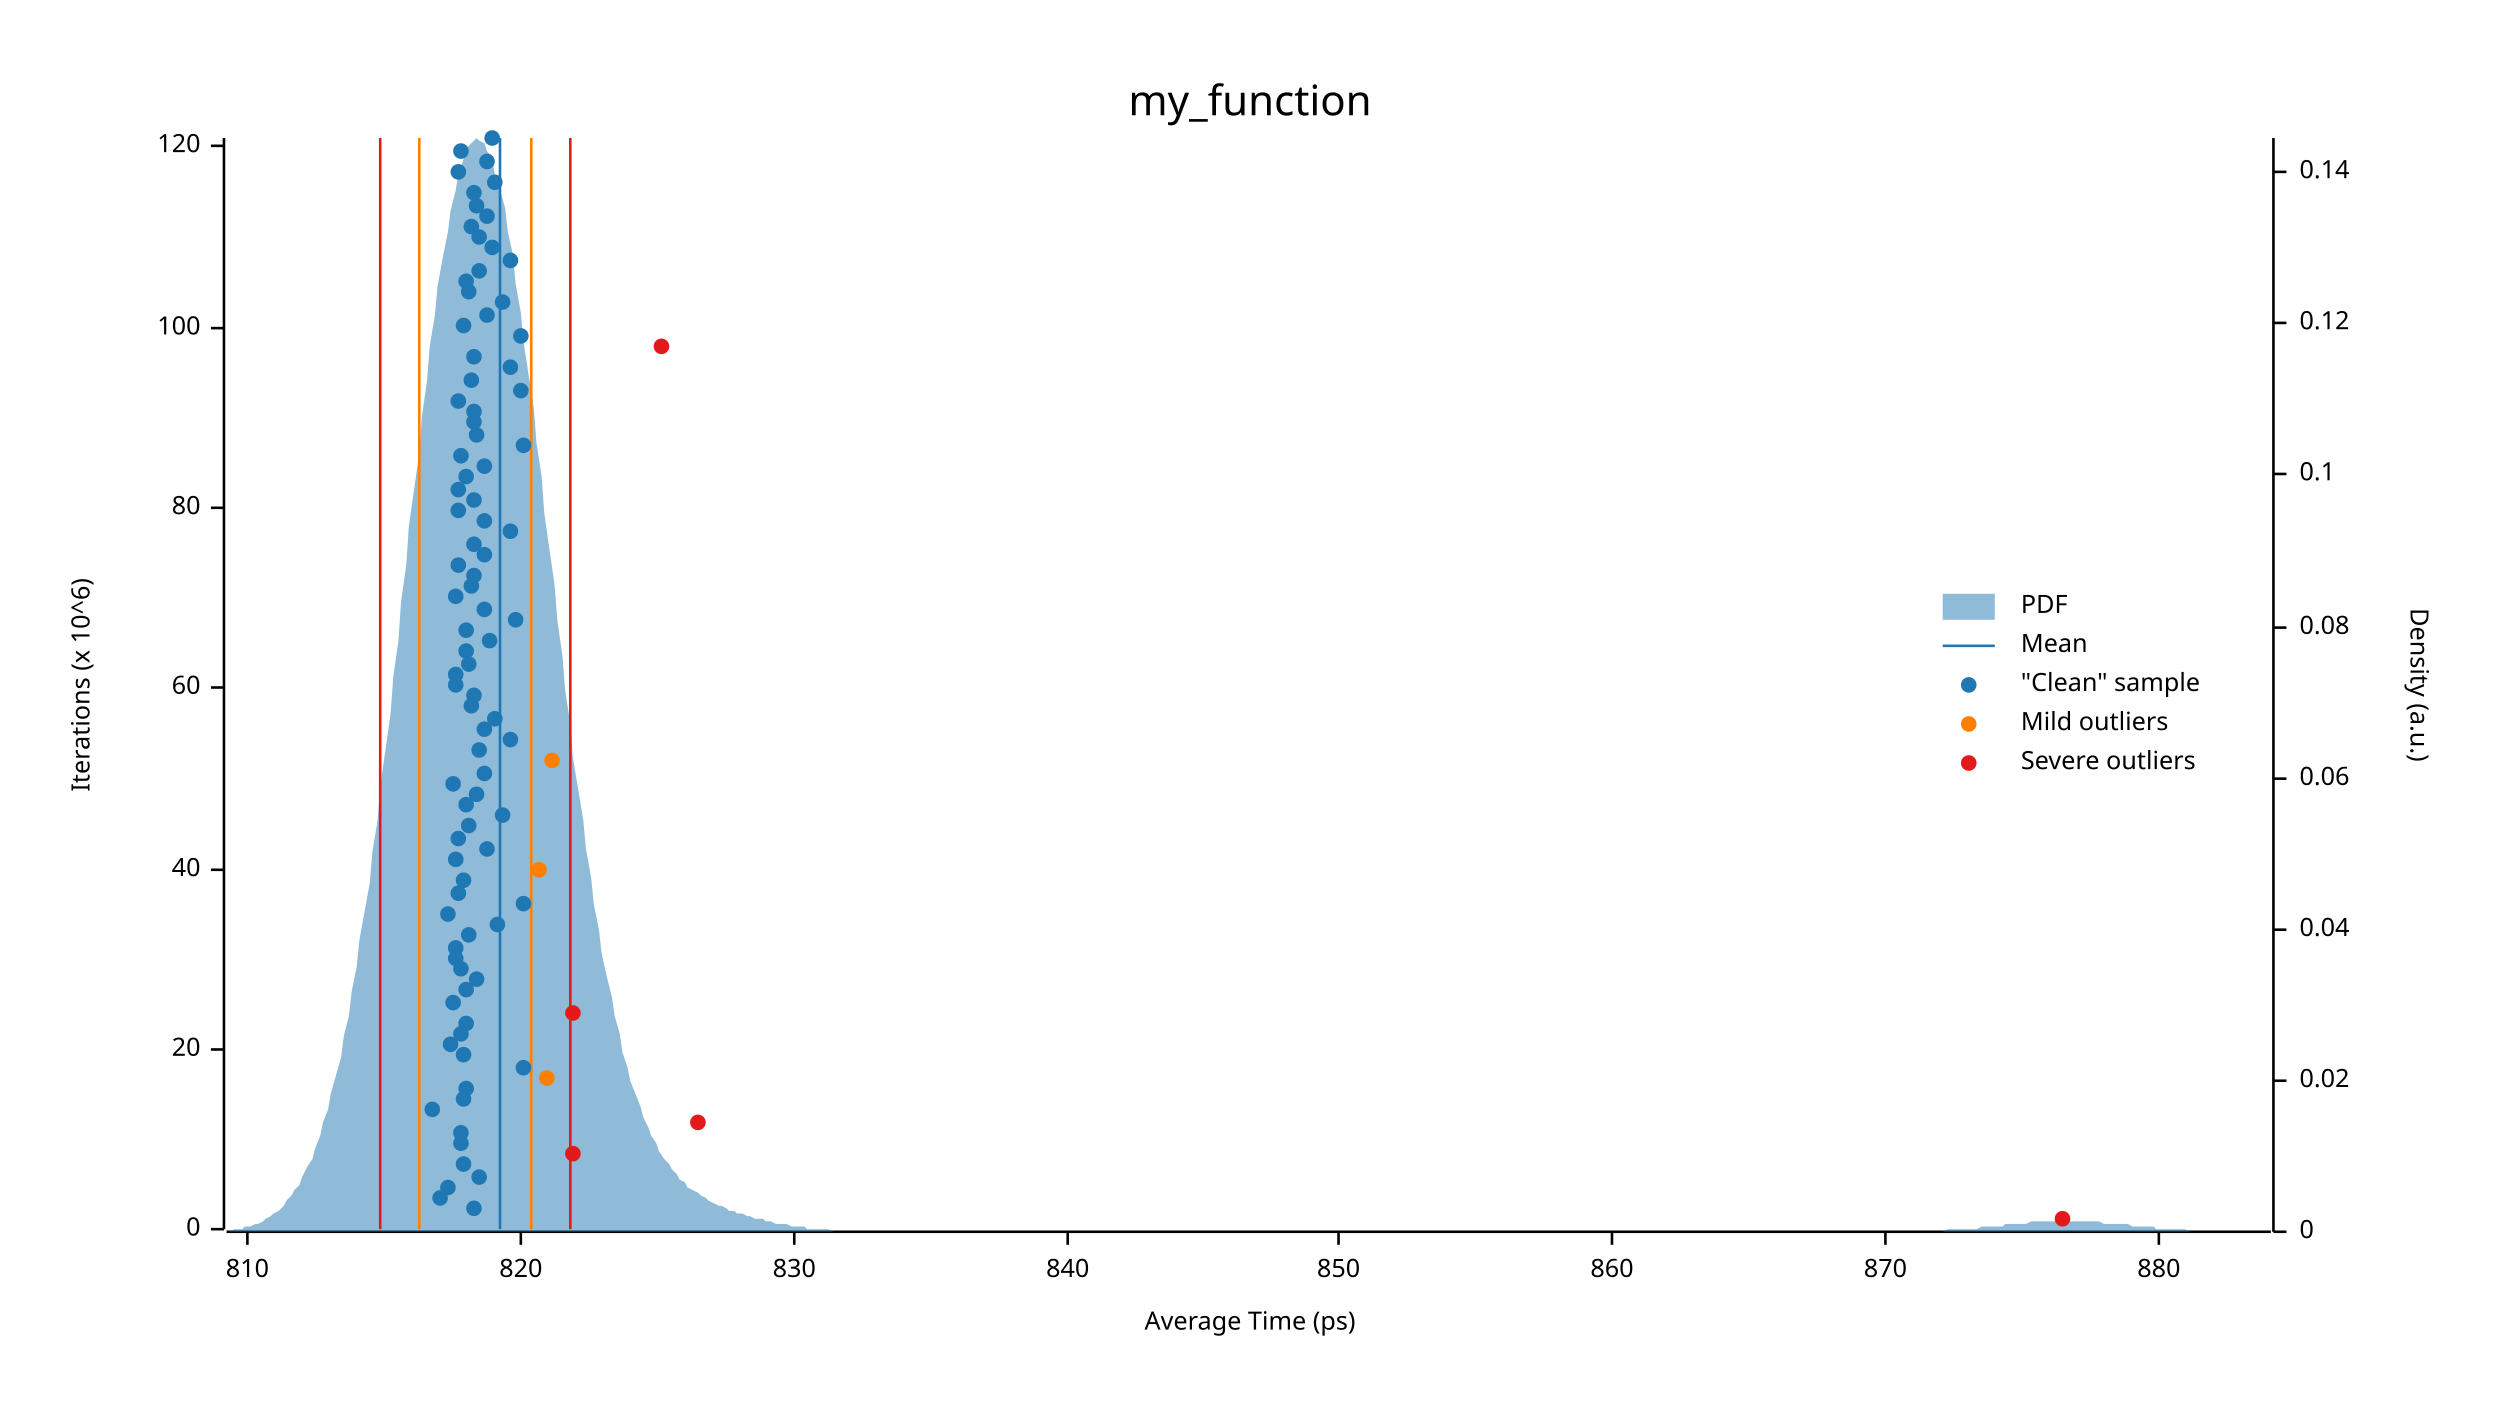
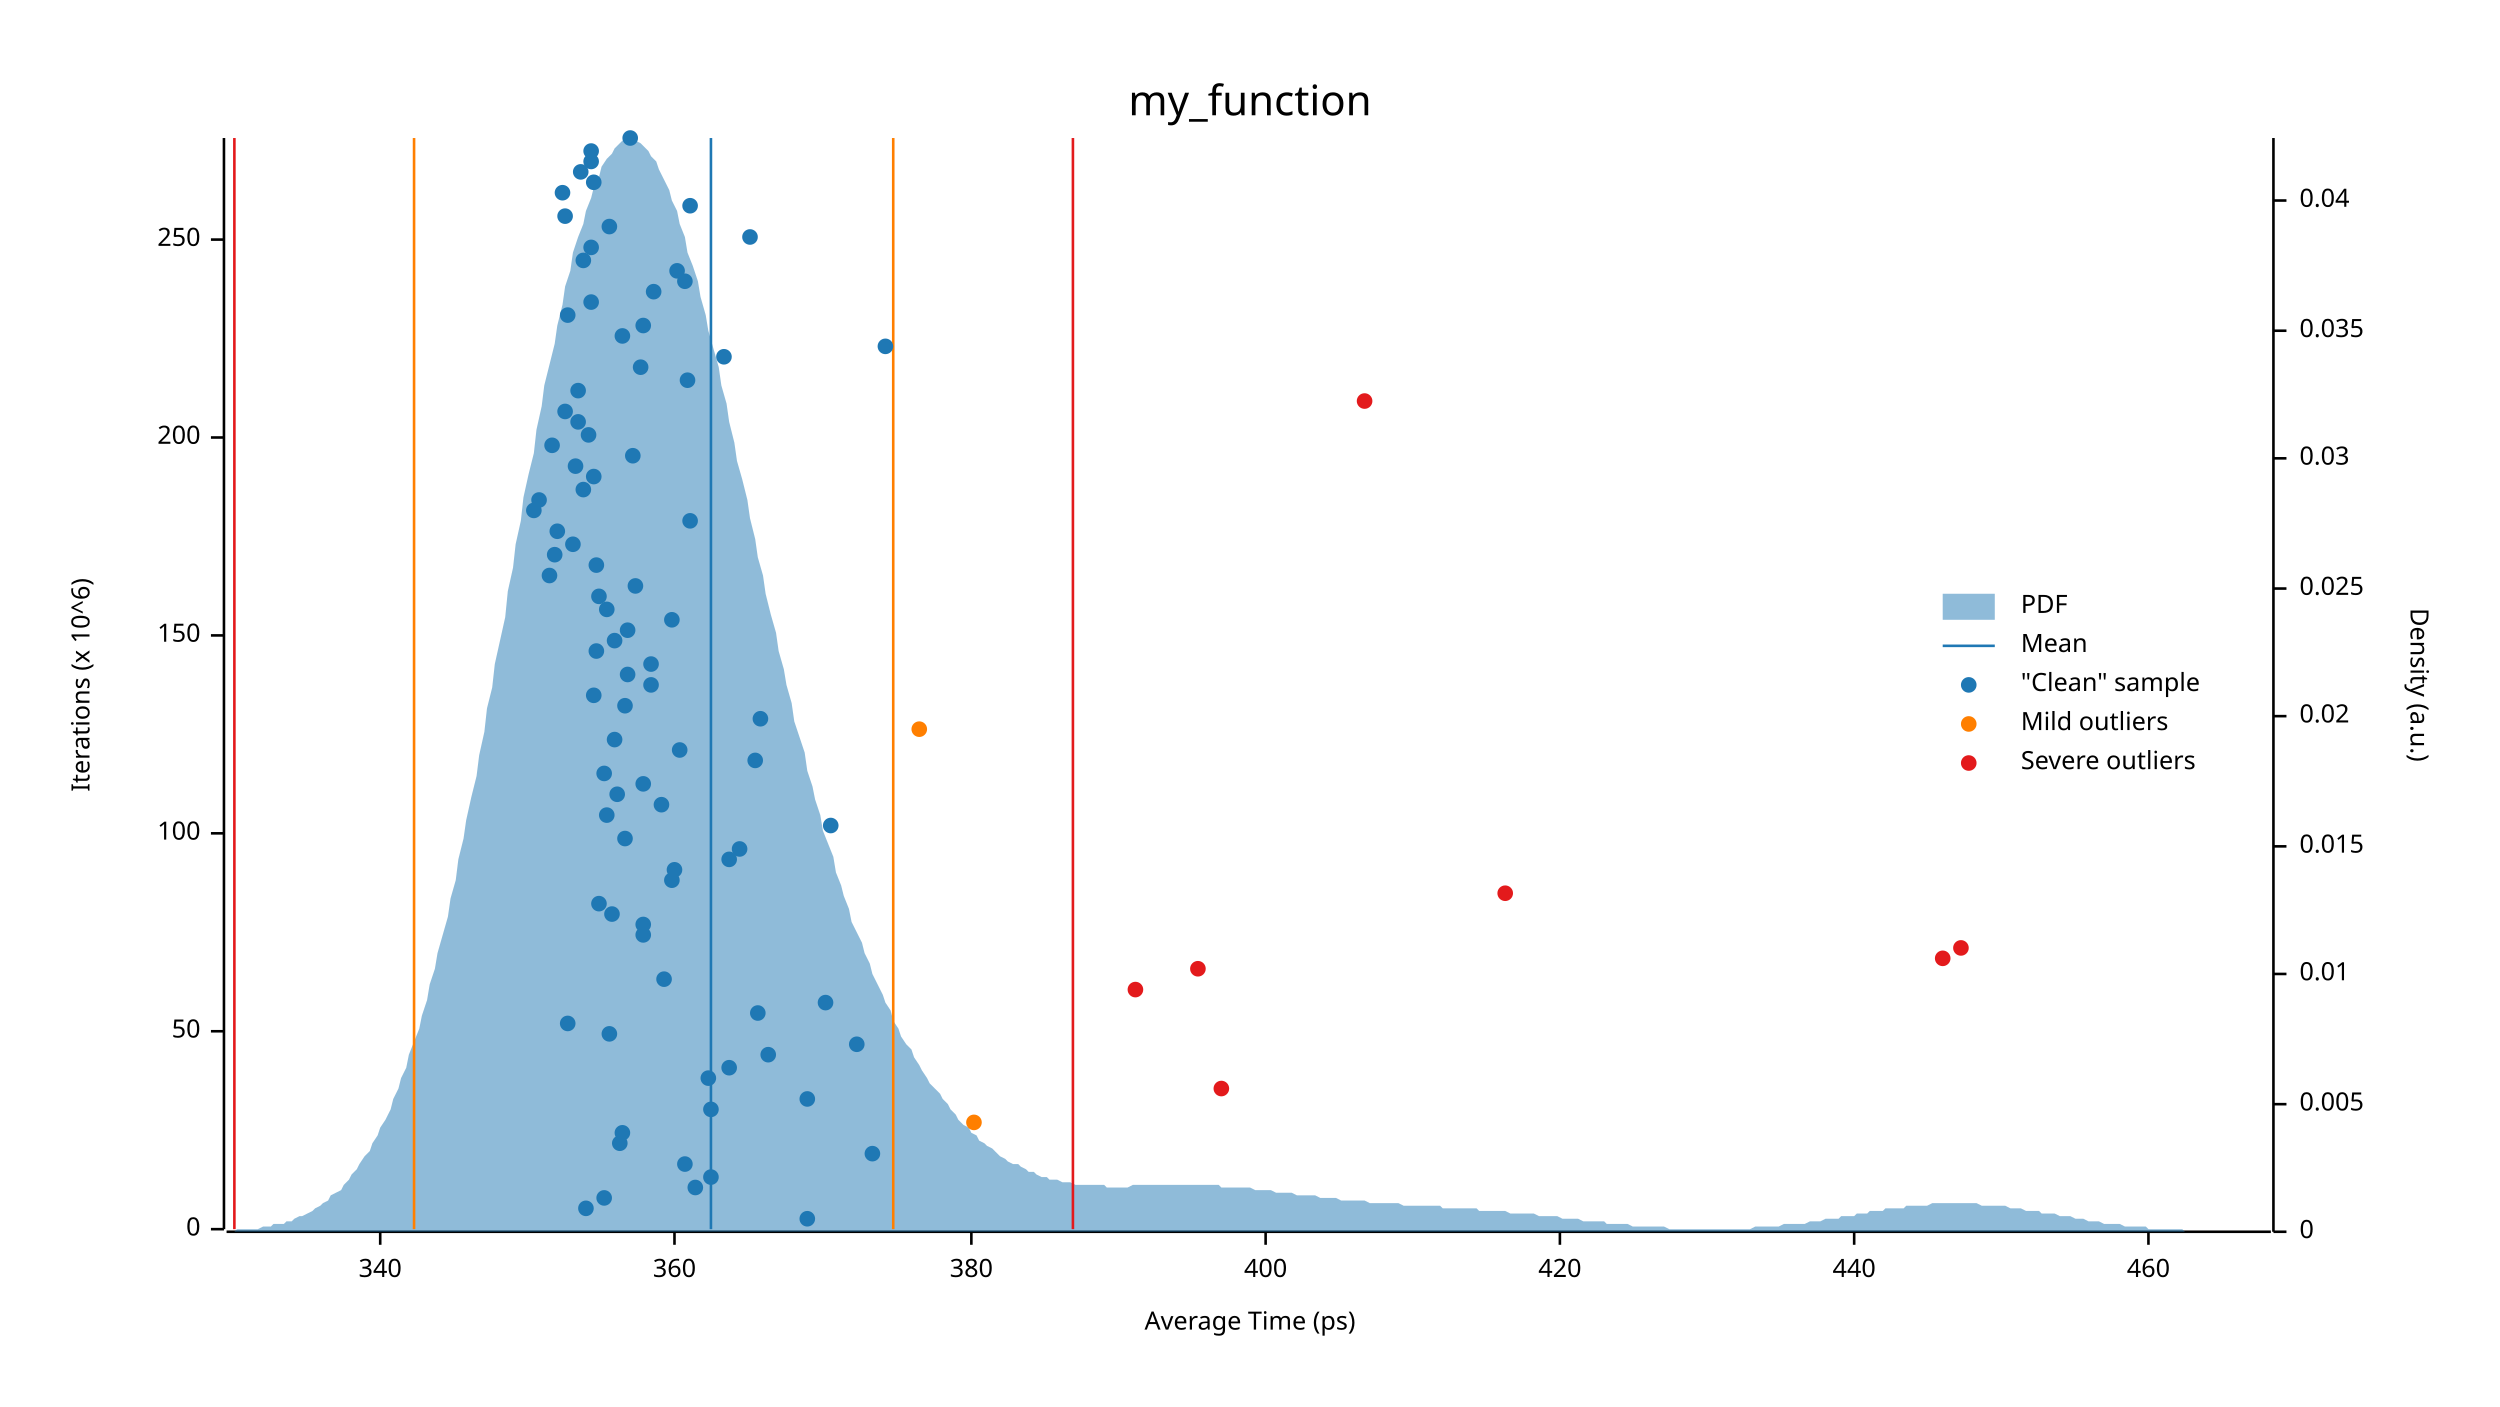
<svg xmlns="http://www.w3.org/2000/svg" width="960" height="540" viewBox="0 0 960 540">
  <text x="480" y="32" dy="0.76em" text-anchor="middle" font-family="sans-serif" font-size="16.129" opacity="1" fill="#000000">
my_function
</text>
  <text x="27" y="263" dy="0.76em" text-anchor="middle" font-family="sans-serif" font-size="9.677" opacity="1" fill="#000000" transform="rotate(270, 27, 263)">
Iterations (x 10^6)
</text>
  <text x="480" y="513" dy="-0.5ex" text-anchor="middle" font-family="sans-serif" font-size="9.677" opacity="1" fill="#000000">
Average Time (ps)
</text>
  <polyline fill="none" opacity="1" stroke="#000000" stroke-width="1" points="86,53 86,472 " />
  <text x="77" y="472" dy="0.5ex" text-anchor="end" font-family="sans-serif" font-size="9.677" opacity="1" fill="#000000">
0
</text>
  <polyline fill="none" opacity="1" stroke="#000000" stroke-width="1" points="81,472 86,472 " />
-   <text x="77" y="403" dy="0.5ex" text-anchor="end" font-family="sans-serif" font-size="9.677" opacity="1" fill="#000000">
- 20
- </text>
-   <polyline fill="none" opacity="1" stroke="#000000" stroke-width="1" points="81,403 86,403 " />
-   <text x="77" y="334" dy="0.5ex" text-anchor="end" font-family="sans-serif" font-size="9.677" opacity="1" fill="#000000">
- 40
- </text>
-   <polyline fill="none" opacity="1" stroke="#000000" stroke-width="1" points="81,334 86,334 " />
-   <text x="77" y="264" dy="0.5ex" text-anchor="end" font-family="sans-serif" font-size="9.677" opacity="1" fill="#000000">
- 60
- </text>
-   <polyline fill="none" opacity="1" stroke="#000000" stroke-width="1" points="81,264 86,264 " />
-   <text x="77" y="195" dy="0.5ex" text-anchor="end" font-family="sans-serif" font-size="9.677" opacity="1" fill="#000000">
- 80
- </text>
-   <polyline fill="none" opacity="1" stroke="#000000" stroke-width="1" points="81,195 86,195 " />
-   <text x="77" y="126" dy="0.5ex" text-anchor="end" font-family="sans-serif" font-size="9.677" opacity="1" fill="#000000">
+   <text x="77" y="396" dy="0.5ex" text-anchor="end" font-family="sans-serif" font-size="9.677" opacity="1" fill="#000000">
+ 50
+ </text>
+   <polyline fill="none" opacity="1" stroke="#000000" stroke-width="1" points="81,396 86,396 " />
+   <text x="77" y="320" dy="0.5ex" text-anchor="end" font-family="sans-serif" font-size="9.677" opacity="1" fill="#000000">
100
</text>
-   <polyline fill="none" opacity="1" stroke="#000000" stroke-width="1" points="81,126 86,126 " />
-   <text x="77" y="56" dy="0.5ex" text-anchor="end" font-family="sans-serif" font-size="9.677" opacity="1" fill="#000000">
- 120
- </text>
-   <polyline fill="none" opacity="1" stroke="#000000" stroke-width="1" points="81,56 86,56 " />
+   <polyline fill="none" opacity="1" stroke="#000000" stroke-width="1" points="81,320 86,320 " />
+   <text x="77" y="244" dy="0.5ex" text-anchor="end" font-family="sans-serif" font-size="9.677" opacity="1" fill="#000000">
+ 150
+ </text>
+   <polyline fill="none" opacity="1" stroke="#000000" stroke-width="1" points="81,244 86,244 " />
+   <text x="77" y="168" dy="0.5ex" text-anchor="end" font-family="sans-serif" font-size="9.677" opacity="1" fill="#000000">
+ 200
+ </text>
+   <polyline fill="none" opacity="1" stroke="#000000" stroke-width="1" points="81,168 86,168 " />
+   <text x="77" y="92" dy="0.5ex" text-anchor="end" font-family="sans-serif" font-size="9.677" opacity="1" fill="#000000">
+ 250
+ </text>
+   <polyline fill="none" opacity="1" stroke="#000000" stroke-width="1" points="81,92 86,92 " />
  <polyline fill="none" opacity="1" stroke="#000000" stroke-width="1" points="87,473 872,473 " />
-   <text x="95" y="483" dy="0.76em" text-anchor="middle" font-family="sans-serif" font-size="9.677" opacity="1" fill="#000000">
- 810
- </text>
-   <polyline fill="none" opacity="1" stroke="#000000" stroke-width="1" points="95,473 95,478 " />
-   <text x="200" y="483" dy="0.76em" text-anchor="middle" font-family="sans-serif" font-size="9.677" opacity="1" fill="#000000">
- 820
- </text>
-   <polyline fill="none" opacity="1" stroke="#000000" stroke-width="1" points="200,473 200,478 " />
-   <text x="305" y="483" dy="0.76em" text-anchor="middle" font-family="sans-serif" font-size="9.677" opacity="1" fill="#000000">
- 830
- </text>
-   <polyline fill="none" opacity="1" stroke="#000000" stroke-width="1" points="305,473 305,478 " />
-   <text x="410" y="483" dy="0.76em" text-anchor="middle" font-family="sans-serif" font-size="9.677" opacity="1" fill="#000000">
- 840
- </text>
-   <polyline fill="none" opacity="1" stroke="#000000" stroke-width="1" points="410,473 410,478 " />
-   <text x="514" y="483" dy="0.76em" text-anchor="middle" font-family="sans-serif" font-size="9.677" opacity="1" fill="#000000">
- 850
- </text>
-   <polyline fill="none" opacity="1" stroke="#000000" stroke-width="1" points="514,473 514,478 " />
-   <text x="619" y="483" dy="0.76em" text-anchor="middle" font-family="sans-serif" font-size="9.677" opacity="1" fill="#000000">
- 860
- </text>
-   <polyline fill="none" opacity="1" stroke="#000000" stroke-width="1" points="619,473 619,478 " />
-   <text x="724" y="483" dy="0.76em" text-anchor="middle" font-family="sans-serif" font-size="9.677" opacity="1" fill="#000000">
- 870
- </text>
-   <polyline fill="none" opacity="1" stroke="#000000" stroke-width="1" points="724,473 724,478 " />
-   <text x="829" y="483" dy="0.76em" text-anchor="middle" font-family="sans-serif" font-size="9.677" opacity="1" fill="#000000">
- 880
- </text>
-   <polyline fill="none" opacity="1" stroke="#000000" stroke-width="1" points="829,473 829,478 " />
+   <text x="146" y="483" dy="0.76em" text-anchor="middle" font-family="sans-serif" font-size="9.677" opacity="1" fill="#000000">
+ 340
+ </text>
+   <polyline fill="none" opacity="1" stroke="#000000" stroke-width="1" points="146,473 146,478 " />
+   <text x="259" y="483" dy="0.76em" text-anchor="middle" font-family="sans-serif" font-size="9.677" opacity="1" fill="#000000">
+ 360
+ </text>
+   <polyline fill="none" opacity="1" stroke="#000000" stroke-width="1" points="259,473 259,478 " />
+   <text x="373" y="483" dy="0.76em" text-anchor="middle" font-family="sans-serif" font-size="9.677" opacity="1" fill="#000000">
+ 380
+ </text>
+   <polyline fill="none" opacity="1" stroke="#000000" stroke-width="1" points="373,473 373,478 " />
+   <text x="486" y="483" dy="0.76em" text-anchor="middle" font-family="sans-serif" font-size="9.677" opacity="1" fill="#000000">
+ 400
+ </text>
+   <polyline fill="none" opacity="1" stroke="#000000" stroke-width="1" points="486,473 486,478 " />
+   <text x="599" y="483" dy="0.76em" text-anchor="middle" font-family="sans-serif" font-size="9.677" opacity="1" fill="#000000">
+ 420
+ </text>
+   <polyline fill="none" opacity="1" stroke="#000000" stroke-width="1" points="599,473 599,478 " />
+   <text x="712" y="483" dy="0.76em" text-anchor="middle" font-family="sans-serif" font-size="9.677" opacity="1" fill="#000000">
+ 440
+ </text>
+   <polyline fill="none" opacity="1" stroke="#000000" stroke-width="1" points="712,473 712,478 " />
+   <text x="825" y="483" dy="0.76em" text-anchor="middle" font-family="sans-serif" font-size="9.677" opacity="1" fill="#000000">
+ 460
+ </text>
+   <polyline fill="none" opacity="1" stroke="#000000" stroke-width="1" points="825,473 825,478 " />
  <text x="933" y="263" dy="0.76em" text-anchor="middle" font-family="sans-serif" font-size="9.677" opacity="1" fill="#000000" transform="rotate(90, 933, 263)">
Density (a.u.)
</text>
  <polyline fill="none" opacity="1" stroke="#000000" stroke-width="1" points="873,53 873,473 " />
  <text x="883" y="473" dy="0.5ex" text-anchor="start" font-family="sans-serif" font-size="9.677" opacity="1" fill="#000000">
0
</text>
  <polyline fill="none" opacity="1" stroke="#000000" stroke-width="1" points="873,473 878,473 " />
-   <text x="883" y="415" dy="0.5ex" text-anchor="start" font-family="sans-serif" font-size="9.677" opacity="1" fill="#000000">
+   <text x="883" y="424" dy="0.5ex" text-anchor="start" font-family="sans-serif" font-size="9.677" opacity="1" fill="#000000">
+ 0.005
+ </text>
+   <polyline fill="none" opacity="1" stroke="#000000" stroke-width="1" points="873,424 878,424 " />
+   <text x="883" y="374" dy="0.5ex" text-anchor="start" font-family="sans-serif" font-size="9.677" opacity="1" fill="#000000">
+ 0.01
+ </text>
+   <polyline fill="none" opacity="1" stroke="#000000" stroke-width="1" points="873,374 878,374 " />
+   <text x="883" y="325" dy="0.5ex" text-anchor="start" font-family="sans-serif" font-size="9.677" opacity="1" fill="#000000">
+ 0.015
+ </text>
+   <polyline fill="none" opacity="1" stroke="#000000" stroke-width="1" points="873,325 878,325 " />
+   <text x="883" y="275" dy="0.5ex" text-anchor="start" font-family="sans-serif" font-size="9.677" opacity="1" fill="#000000">
0.02
</text>
-   <polyline fill="none" opacity="1" stroke="#000000" stroke-width="1" points="873,415 878,415 " />
-   <text x="883" y="357" dy="0.5ex" text-anchor="start" font-family="sans-serif" font-size="9.677" opacity="1" fill="#000000">
+   <polyline fill="none" opacity="1" stroke="#000000" stroke-width="1" points="873,275 878,275 " />
+   <text x="883" y="226" dy="0.5ex" text-anchor="start" font-family="sans-serif" font-size="9.677" opacity="1" fill="#000000">
+ 0.025
+ </text>
+   <polyline fill="none" opacity="1" stroke="#000000" stroke-width="1" points="873,226 878,226 " />
+   <text x="883" y="176" dy="0.5ex" text-anchor="start" font-family="sans-serif" font-size="9.677" opacity="1" fill="#000000">
+ 0.03
+ </text>
+   <polyline fill="none" opacity="1" stroke="#000000" stroke-width="1" points="873,176 878,176 " />
+   <text x="883" y="127" dy="0.5ex" text-anchor="start" font-family="sans-serif" font-size="9.677" opacity="1" fill="#000000">
+ 0.035
+ </text>
+   <polyline fill="none" opacity="1" stroke="#000000" stroke-width="1" points="873,127 878,127 " />
+   <text x="883" y="77" dy="0.5ex" text-anchor="start" font-family="sans-serif" font-size="9.677" opacity="1" fill="#000000">
0.04
</text>
-   <polyline fill="none" opacity="1" stroke="#000000" stroke-width="1" points="873,357 878,357 " />
-   <text x="883" y="299" dy="0.5ex" text-anchor="start" font-family="sans-serif" font-size="9.677" opacity="1" fill="#000000">
- 0.06
- </text>
-   <polyline fill="none" opacity="1" stroke="#000000" stroke-width="1" points="873,299 878,299 " />
-   <text x="883" y="241" dy="0.5ex" text-anchor="start" font-family="sans-serif" font-size="9.677" opacity="1" fill="#000000">
- 0.08
- </text>
-   <polyline fill="none" opacity="1" stroke="#000000" stroke-width="1" points="873,241 878,241 " />
-   <text x="883" y="182" dy="0.5ex" text-anchor="start" font-family="sans-serif" font-size="9.677" opacity="1" fill="#000000">
- 0.1
- </text>
-   <polyline fill="none" opacity="1" stroke="#000000" stroke-width="1" points="873,182 878,182 " />
-   <text x="883" y="124" dy="0.5ex" text-anchor="start" font-family="sans-serif" font-size="9.677" opacity="1" fill="#000000">
- 0.12
- </text>
-   <polyline fill="none" opacity="1" stroke="#000000" stroke-width="1" points="873,124 878,124 " />
-   <text x="883" y="66" dy="0.5ex" text-anchor="start" font-family="sans-serif" font-size="9.677" opacity="1" fill="#000000">
- 0.14
- </text>
-   <polyline fill="none" opacity="1" stroke="#000000" stroke-width="1" points="873,66 878,66 " />
-   <polygon opacity="0.5" fill="#1F78B4" points="87,473 88,473 90,472 91,472 93,472 94,471 96,471 98,470 99,470 101,469 102,468 104,467 105,466 107,465 109,463 110,461 112,459 113,457 115,455 116,452 118,448 120,445 121,441 123,436 124,431 126,426 127,420 129,413 131,406 132,398 134,390 135,381 137,371 138,361 140,350 142,339 143,327 145,315 146,302 148,288 150,274 151,260 153,246 154,231 156,217 157,202 159,188 161,174 162,160 164,146 165,133 167,121 168,110 170,99 172,89 173,81 175,73 176,67 178,61 179,57 181,55 183,53 184,54 186,55 187,58 189,61 190,67 192,73 194,80 195,89 197,98 198,109 200,120 201,131 203,144 205,157 206,170 208,183 209,197 211,211 213,225 214,238 216,252 217,265 219,278 220,291 222,303 224,315 225,326 227,337 228,347 230,357 231,366 233,375 235,383 236,390 238,397 239,404 241,410 242,415 244,420 246,425 247,429 249,433 250,436 252,439 253,442 255,445 257,447 258,449 260,451 261,453 263,454 264,456 266,457 268,458 269,459 271,460 272,461 274,462 276,463 277,463 279,464 280,465 282,465 283,466 285,466 287,467 288,467 290,468 291,468 293,468 294,469 296,469 298,470 299,470 301,470 302,470 304,471 305,471 307,471 309,471 310,472 312,472 313,472 315,472 316,472 318,472 320,473 321,473 323,473 324,473 326,473 327,473 329,473 331,473 332,473 334,473 335,473 337,473 339,473 340,473 342,473 343,473 345,473 346,473 348,473 350,473 351,473 353,473 354,473 356,473 357,473 359,473 361,473 362,473 364,473 365,473 367,473 368,473 370,473 372,473 373,473 375,473 376,473 378,473 379,473 381,473 383,473 384,473 386,473 387,473 389,473 391,473 392,473 394,473 395,473 397,473 398,473 400,473 402,473 403,473 405,473 406,473 408,473 409,473 411,473 413,473 414,473 416,473 417,473 419,473 420,473 422,473 424,473 425,473 427,473 428,473 430,473 431,473 433,473 435,473 436,473 438,473 439,473 441,473 442,473 444,473 446,473 447,473 449,473 450,473 452,473 454,473 455,473 457,473 458,473 460,473 461,473 463,473 465,473 466,473 468,473 469,473 471,473 472,473 474,473 476,473 477,473 479,473 480,473 482,473 483,473 485,473 487,473 488,473 490,473 491,473 493,473 494,473 496,473 498,473 499,473 501,473 502,473 504,473 505,473 507,473 509,473 510,473 512,473 513,473 515,473 517,473 518,473 520,473 521,473 523,473 524,473 526,473 528,473 529,473 531,473 532,473 534,473 535,473 537,473 539,473 540,473 542,473 543,473 545,473 546,473 548,473 550,473 551,473 553,473 554,473 556,473 557,473 559,473 561,473 562,473 564,473 565,473 567,473 568,473 570,473 572,473 573,473 575,473 576,473 578,473 580,473 581,473 583,473 584,473 586,473 587,473 589,473 591,473 592,473 594,473 595,473 597,473 598,473 600,473 602,473 603,473 605,473 606,473 608,473 609,473 611,473 613,473 614,473 616,473 617,473 619,473 620,473 622,473 624,473 625,473 627,473 628,473 630,473 632,473 633,473 635,473 636,473 638,473 639,473 641,473 643,473 644,473 646,473 647,473 649,473 650,473 652,473 654,473 655,473 657,473 658,473 660,473 661,473 663,473 665,473 666,473 668,473 669,473 671,473 672,473 674,473 676,473 677,473 679,473 680,473 682,473 683,473 685,473 687,473 688,473 690,473 691,473 693,473 695,473 696,473 698,473 699,473 701,473 702,473 704,473 706,473 707,473 709,473 710,473 712,473 713,473 715,473 717,473 718,473 720,473 721,473 723,473 724,473 726,473 728,473 729,473 731,473 732,473 734,473 735,473 737,473 739,473 740,473 742,473 743,473 745,473 746,473 748,472 750,472 751,472 753,472 754,472 756,472 758,472 759,472 761,471 762,471 764,471 765,471 767,471 769,471 770,470 772,470 773,470 775,470 776,470 778,470 780,469 781,469 783,469 784,469 786,469 787,469 789,469 791,469 792,469 794,469 795,469 797,469 798,469 800,469 802,469 803,469 805,469 806,469 808,470 809,470 811,470 813,470 814,470 816,470 817,470 819,471 821,471 822,471 824,471 825,471 827,471 828,472 830,472 832,472 833,472 835,472 836,472 838,472 839,472 841,473 843,473 844,473 846,473 847,473 849,473 850,473 852,473 854,473 855,473 857,473 858,473 860,473 861,473 863,473 865,473 866,473 868,473 869,473 871,473 873,473 873,473 87,473 " />
-   <polyline fill="none" opacity="1" stroke="#1F78B4" stroke-width="1" points="192,472 192,53 " />
-   <polyline fill="none" opacity="1" stroke="#FF7F00" stroke-width="1" points="161,472 161,53 " />
-   <polyline fill="none" opacity="1" stroke="#FF7F00" stroke-width="1" points="204,472 204,53 " />
-   <polyline fill="none" opacity="1" stroke="#E31A1C" stroke-width="1" points="146,472 146,53 " />
-   <polyline fill="none" opacity="1" stroke="#E31A1C" stroke-width="1" points="219,472 219,53 " />
-   <circle cx="182" cy="464" r="3" opacity="1" fill="#1F78B4" stroke="none" stroke-width="1" />
-   <circle cx="169" cy="460" r="3" opacity="1" fill="#1F78B4" stroke="none" stroke-width="1" />
-   <circle cx="172" cy="456" r="3" opacity="1" fill="#1F78B4" stroke="none" stroke-width="1" />
-   <circle cx="184" cy="452" r="3" opacity="1" fill="#1F78B4" stroke="none" stroke-width="1" />
-   <circle cx="178" cy="447" r="3" opacity="1" fill="#1F78B4" stroke="none" stroke-width="1" />
-   <circle cx="177" cy="439" r="3" opacity="1" fill="#1F78B4" stroke="none" stroke-width="1" />
-   <circle cx="177" cy="435" r="3" opacity="1" fill="#1F78B4" stroke="none" stroke-width="1" />
-   <circle cx="166" cy="426" r="3" opacity="1" fill="#1F78B4" stroke="none" stroke-width="1" />
-   <circle cx="178" cy="422" r="3" opacity="1" fill="#1F78B4" stroke="none" stroke-width="1" />
-   <circle cx="179" cy="418" r="3" opacity="1" fill="#1F78B4" stroke="none" stroke-width="1" />
-   <circle cx="201" cy="410" r="3" opacity="1" fill="#1F78B4" stroke="none" stroke-width="1" />
-   <circle cx="178" cy="405" r="3" opacity="1" fill="#1F78B4" stroke="none" stroke-width="1" />
-   <circle cx="173" cy="401" r="3" opacity="1" fill="#1F78B4" stroke="none" stroke-width="1" />
-   <circle cx="177" cy="397" r="3" opacity="1" fill="#1F78B4" stroke="none" stroke-width="1" />
-   <circle cx="179" cy="393" r="3" opacity="1" fill="#1F78B4" stroke="none" stroke-width="1" />
-   <circle cx="174" cy="385" r="3" opacity="1" fill="#1F78B4" stroke="none" stroke-width="1" />
-   <circle cx="179" cy="380" r="3" opacity="1" fill="#1F78B4" stroke="none" stroke-width="1" />
-   <circle cx="183" cy="376" r="3" opacity="1" fill="#1F78B4" stroke="none" stroke-width="1" />
-   <circle cx="177" cy="372" r="3" opacity="1" fill="#1F78B4" stroke="none" stroke-width="1" />
-   <circle cx="175" cy="368" r="3" opacity="1" fill="#1F78B4" stroke="none" stroke-width="1" />
-   <circle cx="175" cy="364" r="3" opacity="1" fill="#1F78B4" stroke="none" stroke-width="1" />
-   <circle cx="180" cy="359" r="3" opacity="1" fill="#1F78B4" stroke="none" stroke-width="1" />
-   <circle cx="191" cy="355" r="3" opacity="1" fill="#1F78B4" stroke="none" stroke-width="1" />
-   <circle cx="172" cy="351" r="3" opacity="1" fill="#1F78B4" stroke="none" stroke-width="1" />
-   <circle cx="201" cy="347" r="3" opacity="1" fill="#1F78B4" stroke="none" stroke-width="1" />
-   <circle cx="176" cy="343" r="3" opacity="1" fill="#1F78B4" stroke="none" stroke-width="1" />
-   <circle cx="178" cy="338" r="3" opacity="1" fill="#1F78B4" stroke="none" stroke-width="1" />
-   <circle cx="175" cy="330" r="3" opacity="1" fill="#1F78B4" stroke="none" stroke-width="1" />
-   <circle cx="187" cy="326" r="3" opacity="1" fill="#1F78B4" stroke="none" stroke-width="1" />
-   <circle cx="176" cy="322" r="3" opacity="1" fill="#1F78B4" stroke="none" stroke-width="1" />
-   <circle cx="180" cy="317" r="3" opacity="1" fill="#1F78B4" stroke="none" stroke-width="1" />
-   <circle cx="193" cy="313" r="3" opacity="1" fill="#1F78B4" stroke="none" stroke-width="1" />
-   <circle cx="179" cy="309" r="3" opacity="1" fill="#1F78B4" stroke="none" stroke-width="1" />
-   <circle cx="183" cy="305" r="3" opacity="1" fill="#1F78B4" stroke="none" stroke-width="1" />
-   <circle cx="174" cy="301" r="3" opacity="1" fill="#1F78B4" stroke="none" stroke-width="1" />
-   <circle cx="186" cy="297" r="3" opacity="1" fill="#1F78B4" stroke="none" stroke-width="1" />
-   <circle cx="184" cy="288" r="3" opacity="1" fill="#1F78B4" stroke="none" stroke-width="1" />
-   <circle cx="196" cy="284" r="3" opacity="1" fill="#1F78B4" stroke="none" stroke-width="1" />
-   <circle cx="186" cy="280" r="3" opacity="1" fill="#1F78B4" stroke="none" stroke-width="1" />
-   <circle cx="190" cy="276" r="3" opacity="1" fill="#1F78B4" stroke="none" stroke-width="1" />
-   <circle cx="181" cy="271" r="3" opacity="1" fill="#1F78B4" stroke="none" stroke-width="1" />
-   <circle cx="182" cy="267" r="3" opacity="1" fill="#1F78B4" stroke="none" stroke-width="1" />
-   <circle cx="175" cy="263" r="3" opacity="1" fill="#1F78B4" stroke="none" stroke-width="1" />
-   <circle cx="175" cy="259" r="3" opacity="1" fill="#1F78B4" stroke="none" stroke-width="1" />
-   <circle cx="180" cy="255" r="3" opacity="1" fill="#1F78B4" stroke="none" stroke-width="1" />
-   <circle cx="179" cy="250" r="3" opacity="1" fill="#1F78B4" stroke="none" stroke-width="1" />
-   <circle cx="188" cy="246" r="3" opacity="1" fill="#1F78B4" stroke="none" stroke-width="1" />
-   <circle cx="179" cy="242" r="3" opacity="1" fill="#1F78B4" stroke="none" stroke-width="1" />
-   <circle cx="198" cy="238" r="3" opacity="1" fill="#1F78B4" stroke="none" stroke-width="1" />
-   <circle cx="186" cy="234" r="3" opacity="1" fill="#1F78B4" stroke="none" stroke-width="1" />
-   <circle cx="175" cy="229" r="3" opacity="1" fill="#1F78B4" stroke="none" stroke-width="1" />
-   <circle cx="181" cy="225" r="3" opacity="1" fill="#1F78B4" stroke="none" stroke-width="1" />
-   <circle cx="182" cy="221" r="3" opacity="1" fill="#1F78B4" stroke="none" stroke-width="1" />
-   <circle cx="176" cy="217" r="3" opacity="1" fill="#1F78B4" stroke="none" stroke-width="1" />
-   <circle cx="186" cy="213" r="3" opacity="1" fill="#1F78B4" stroke="none" stroke-width="1" />
-   <circle cx="182" cy="209" r="3" opacity="1" fill="#1F78B4" stroke="none" stroke-width="1" />
-   <circle cx="196" cy="204" r="3" opacity="1" fill="#1F78B4" stroke="none" stroke-width="1" />
-   <circle cx="186" cy="200" r="3" opacity="1" fill="#1F78B4" stroke="none" stroke-width="1" />
-   <circle cx="176" cy="196" r="3" opacity="1" fill="#1F78B4" stroke="none" stroke-width="1" />
-   <circle cx="182" cy="192" r="3" opacity="1" fill="#1F78B4" stroke="none" stroke-width="1" />
-   <circle cx="176" cy="188" r="3" opacity="1" fill="#1F78B4" stroke="none" stroke-width="1" />
-   <circle cx="179" cy="183" r="3" opacity="1" fill="#1F78B4" stroke="none" stroke-width="1" />
-   <circle cx="186" cy="179" r="3" opacity="1" fill="#1F78B4" stroke="none" stroke-width="1" />
-   <circle cx="177" cy="175" r="3" opacity="1" fill="#1F78B4" stroke="none" stroke-width="1" />
-   <circle cx="201" cy="171" r="3" opacity="1" fill="#1F78B4" stroke="none" stroke-width="1" />
-   <circle cx="183" cy="167" r="3" opacity="1" fill="#1F78B4" stroke="none" stroke-width="1" />
-   <circle cx="182" cy="162" r="3" opacity="1" fill="#1F78B4" stroke="none" stroke-width="1" />
-   <circle cx="182" cy="158" r="3" opacity="1" fill="#1F78B4" stroke="none" stroke-width="1" />
-   <circle cx="176" cy="154" r="3" opacity="1" fill="#1F78B4" stroke="none" stroke-width="1" />
-   <circle cx="200" cy="150" r="3" opacity="1" fill="#1F78B4" stroke="none" stroke-width="1" />
-   <circle cx="181" cy="146" r="3" opacity="1" fill="#1F78B4" stroke="none" stroke-width="1" />
-   <circle cx="196" cy="141" r="3" opacity="1" fill="#1F78B4" stroke="none" stroke-width="1" />
-   <circle cx="182" cy="137" r="3" opacity="1" fill="#1F78B4" stroke="none" stroke-width="1" />
-   <circle cx="200" cy="129" r="3" opacity="1" fill="#1F78B4" stroke="none" stroke-width="1" />
-   <circle cx="178" cy="125" r="3" opacity="1" fill="#1F78B4" stroke="none" stroke-width="1" />
-   <circle cx="187" cy="121" r="3" opacity="1" fill="#1F78B4" stroke="none" stroke-width="1" />
-   <circle cx="193" cy="116" r="3" opacity="1" fill="#1F78B4" stroke="none" stroke-width="1" />
-   <circle cx="180" cy="112" r="3" opacity="1" fill="#1F78B4" stroke="none" stroke-width="1" />
-   <circle cx="179" cy="108" r="3" opacity="1" fill="#1F78B4" stroke="none" stroke-width="1" />
-   <circle cx="184" cy="104" r="3" opacity="1" fill="#1F78B4" stroke="none" stroke-width="1" />
-   <circle cx="196" cy="100" r="3" opacity="1" fill="#1F78B4" stroke="none" stroke-width="1" />
-   <circle cx="189" cy="95" r="3" opacity="1" fill="#1F78B4" stroke="none" stroke-width="1" />
-   <circle cx="184" cy="91" r="3" opacity="1" fill="#1F78B4" stroke="none" stroke-width="1" />
-   <circle cx="181" cy="87" r="3" opacity="1" fill="#1F78B4" stroke="none" stroke-width="1" />
-   <circle cx="187" cy="83" r="3" opacity="1" fill="#1F78B4" stroke="none" stroke-width="1" />
-   <circle cx="183" cy="79" r="3" opacity="1" fill="#1F78B4" stroke="none" stroke-width="1" />
-   <circle cx="182" cy="74" r="3" opacity="1" fill="#1F78B4" stroke="none" stroke-width="1" />
-   <circle cx="190" cy="70" r="3" opacity="1" fill="#1F78B4" stroke="none" stroke-width="1" />
-   <circle cx="176" cy="66" r="3" opacity="1" fill="#1F78B4" stroke="none" stroke-width="1" />
-   <circle cx="187" cy="62" r="3" opacity="1" fill="#1F78B4" stroke="none" stroke-width="1" />
-   <circle cx="177" cy="58" r="3" opacity="1" fill="#1F78B4" stroke="none" stroke-width="1" />
-   <circle cx="189" cy="53" r="3" opacity="1" fill="#1F78B4" stroke="none" stroke-width="1" />
-   <circle cx="210" cy="414" r="3" opacity="1" fill="#FF7F00" stroke="none" stroke-width="1" />
-   <circle cx="207" cy="334" r="3" opacity="1" fill="#FF7F00" stroke="none" stroke-width="1" />
-   <circle cx="212" cy="292" r="3" opacity="1" fill="#FF7F00" stroke="none" stroke-width="1" />
-   <circle cx="792" cy="468" r="3" opacity="1" fill="#E31A1C" stroke="none" stroke-width="1" />
-   <circle cx="220" cy="443" r="3" opacity="1" fill="#E31A1C" stroke="none" stroke-width="1" />
-   <circle cx="268" cy="431" r="3" opacity="1" fill="#E31A1C" stroke="none" stroke-width="1" />
-   <circle cx="220" cy="389" r="3" opacity="1" fill="#E31A1C" stroke="none" stroke-width="1" />
-   <circle cx="254" cy="133" r="3" opacity="1" fill="#E31A1C" stroke="none" stroke-width="1" />
+   <polyline fill="none" opacity="1" stroke="#000000" stroke-width="1" points="873,77 878,77 " />
+   <polygon opacity="0.5" fill="#1F78B4" points="87,473 88,473 90,473 91,472 93,472 94,472 96,472 98,472 99,472 101,471 102,471 104,471 105,470 107,470 109,470 110,469 112,469 113,468 115,467 116,467 118,466 120,465 121,464 123,463 124,462 126,461 127,459 129,458 131,457 132,455 134,453 135,451 137,449 138,447 140,444 142,442 143,439 145,436 146,433 148,430 150,426 151,422 153,418 154,414 156,410 157,405 159,400 161,395 162,390 164,384 165,378 167,372 168,366 170,359 172,352 173,345 175,338 176,330 178,322 179,315 181,306 183,298 184,290 186,281 187,272 189,264 190,255 192,246 194,237 195,227 197,218 198,209 200,200 201,191 203,182 205,174 206,165 208,156 209,148 211,140 213,132 214,125 216,117 217,110 219,104 220,97 222,91 224,86 225,81 227,76 228,72 230,68 231,64 233,61 235,59 236,57 238,55 239,54 241,54 242,53 244,54 246,55 247,56 249,58 250,60 252,62 253,65 255,69 257,73 258,77 260,81 261,86 263,91 264,97 266,102 268,108 269,114 271,121 272,127 274,134 276,141 277,148 279,155 280,162 282,170 283,177 285,184 287,192 288,199 290,207 291,214 293,221 294,228 296,236 298,243 299,250 301,257 302,263 304,270 305,277 307,283 309,289 310,296 312,302 313,307 315,313 316,319 318,324 320,329 321,335 323,340 324,344 326,349 327,354 329,358 331,362 332,366 334,370 335,374 337,378 339,382 340,385 342,388 343,392 345,395 346,398 348,401 350,403 351,406 353,409 354,411 356,414 357,416 359,418 361,420 362,422 364,424 365,426 367,428 368,430 370,432 372,433 373,435 375,436 376,438 378,439 379,440 381,441 383,443 384,444 386,445 387,446 389,447 391,447 392,448 394,449 395,450 397,450 398,451 400,452 402,452 403,453 405,453 406,453 408,454 409,454 411,454 413,455 414,455 416,455 417,455 419,455 420,455 422,455 424,455 425,456 427,456 428,456 430,456 431,456 433,456 435,455 436,455 438,455 439,455 441,455 442,455 444,455 446,455 447,455 449,455 450,455 452,455 454,455 455,455 457,455 458,455 460,455 461,455 463,455 465,455 466,455 468,455 469,456 471,456 472,456 474,456 476,456 477,456 479,456 480,456 482,457 483,457 485,457 487,457 488,457 490,458 491,458 493,458 494,458 496,458 498,459 499,459 501,459 502,459 504,459 505,459 507,460 509,460 510,460 512,460 513,460 515,461 517,461 518,461 520,461 521,461 523,461 524,461 526,462 528,462 529,462 531,462 532,462 534,462 535,462 537,462 539,463 540,463 542,463 543,463 545,463 546,463 548,463 550,463 551,463 553,463 554,464 556,464 557,464 559,464 561,464 562,464 564,464 565,464 567,464 568,465 570,465 572,465 573,465 575,465 576,465 578,465 580,466 581,466 583,466 584,466 586,466 587,466 589,466 591,467 592,467 594,467 595,467 597,467 598,467 600,468 602,468 603,468 605,468 606,468 608,469 609,469 611,469 613,469 614,469 616,469 617,470 619,470 620,470 622,470 624,470 625,470 627,471 628,471 630,471 632,471 633,471 635,471 636,471 638,471 639,471 641,472 643,472 644,472 646,472 647,472 649,472 650,472 652,472 654,472 655,472 657,472 658,472 660,472 661,472 663,472 665,472 666,472 668,472 669,472 671,472 672,472 674,471 676,471 677,471 679,471 680,471 682,471 683,471 685,470 687,470 688,470 690,470 691,470 693,470 695,469 696,469 698,469 699,469 701,468 702,468 704,468 706,468 707,467 709,467 710,467 712,467 713,466 715,466 717,466 718,465 720,465 721,465 723,465 724,464 726,464 728,464 729,464 731,464 732,463 734,463 735,463 737,463 739,463 740,463 742,462 743,462 745,462 746,462 748,462 750,462 751,462 753,462 754,462 756,462 758,462 759,462 761,463 762,463 764,463 765,463 767,463 769,463 770,463 772,464 773,464 775,464 776,464 778,465 780,465 781,465 783,465 784,466 786,466 787,466 789,466 791,467 792,467 794,467 795,467 797,468 798,468 800,468 802,469 803,469 805,469 806,469 808,470 809,470 811,470 813,470 814,470 816,471 817,471 819,471 821,471 822,471 824,471 825,472 827,472 828,472 830,472 832,472 833,472 835,472 836,472 838,472 839,473 841,473 843,473 844,473 846,473 847,473 849,473 850,473 852,473 854,473 855,473 857,473 858,473 860,473 861,473 863,473 865,473 866,473 868,473 869,473 871,473 873,473 873,473 87,473 " />
+   <polyline fill="none" opacity="1" stroke="#1F78B4" stroke-width="1" points="273,472 273,53 " />
+   <polyline fill="none" opacity="1" stroke="#FF7F00" stroke-width="1" points="159,472 159,53 " />
+   <polyline fill="none" opacity="1" stroke="#FF7F00" stroke-width="1" points="343,472 343,53 " />
+   <polyline fill="none" opacity="1" stroke="#E31A1C" stroke-width="1" points="90,472 90,53 " />
+   <polyline fill="none" opacity="1" stroke="#E31A1C" stroke-width="1" points="412,472 412,53 " />
+   <circle cx="310" cy="468" r="3" opacity="1" fill="#1F78B4" stroke="none" stroke-width="1" />
+   <circle cx="225" cy="464" r="3" opacity="1" fill="#1F78B4" stroke="none" stroke-width="1" />
+   <circle cx="232" cy="460" r="3" opacity="1" fill="#1F78B4" stroke="none" stroke-width="1" />
+   <circle cx="267" cy="456" r="3" opacity="1" fill="#1F78B4" stroke="none" stroke-width="1" />
+   <circle cx="273" cy="452" r="3" opacity="1" fill="#1F78B4" stroke="none" stroke-width="1" />
+   <circle cx="263" cy="447" r="3" opacity="1" fill="#1F78B4" stroke="none" stroke-width="1" />
+   <circle cx="335" cy="443" r="3" opacity="1" fill="#1F78B4" stroke="none" stroke-width="1" />
+   <circle cx="238" cy="439" r="3" opacity="1" fill="#1F78B4" stroke="none" stroke-width="1" />
+   <circle cx="239" cy="435" r="3" opacity="1" fill="#1F78B4" stroke="none" stroke-width="1" />
+   <circle cx="273" cy="426" r="3" opacity="1" fill="#1F78B4" stroke="none" stroke-width="1" />
+   <circle cx="310" cy="422" r="3" opacity="1" fill="#1F78B4" stroke="none" stroke-width="1" />
+   <circle cx="272" cy="414" r="3" opacity="1" fill="#1F78B4" stroke="none" stroke-width="1" />
+   <circle cx="280" cy="410" r="3" opacity="1" fill="#1F78B4" stroke="none" stroke-width="1" />
+   <circle cx="295" cy="405" r="3" opacity="1" fill="#1F78B4" stroke="none" stroke-width="1" />
+   <circle cx="329" cy="401" r="3" opacity="1" fill="#1F78B4" stroke="none" stroke-width="1" />
+   <circle cx="234" cy="397" r="3" opacity="1" fill="#1F78B4" stroke="none" stroke-width="1" />
+   <circle cx="218" cy="393" r="3" opacity="1" fill="#1F78B4" stroke="none" stroke-width="1" />
+   <circle cx="291" cy="389" r="3" opacity="1" fill="#1F78B4" stroke="none" stroke-width="1" />
+   <circle cx="317" cy="385" r="3" opacity="1" fill="#1F78B4" stroke="none" stroke-width="1" />
+   <circle cx="255" cy="376" r="3" opacity="1" fill="#1F78B4" stroke="none" stroke-width="1" />
+   <circle cx="247" cy="359" r="3" opacity="1" fill="#1F78B4" stroke="none" stroke-width="1" />
+   <circle cx="247" cy="355" r="3" opacity="1" fill="#1F78B4" stroke="none" stroke-width="1" />
+   <circle cx="235" cy="351" r="3" opacity="1" fill="#1F78B4" stroke="none" stroke-width="1" />
+   <circle cx="230" cy="347" r="3" opacity="1" fill="#1F78B4" stroke="none" stroke-width="1" />
+   <circle cx="258" cy="338" r="3" opacity="1" fill="#1F78B4" stroke="none" stroke-width="1" />
+   <circle cx="259" cy="334" r="3" opacity="1" fill="#1F78B4" stroke="none" stroke-width="1" />
+   <circle cx="280" cy="330" r="3" opacity="1" fill="#1F78B4" stroke="none" stroke-width="1" />
+   <circle cx="284" cy="326" r="3" opacity="1" fill="#1F78B4" stroke="none" stroke-width="1" />
+   <circle cx="240" cy="322" r="3" opacity="1" fill="#1F78B4" stroke="none" stroke-width="1" />
+   <circle cx="319" cy="317" r="3" opacity="1" fill="#1F78B4" stroke="none" stroke-width="1" />
+   <circle cx="233" cy="313" r="3" opacity="1" fill="#1F78B4" stroke="none" stroke-width="1" />
+   <circle cx="254" cy="309" r="3" opacity="1" fill="#1F78B4" stroke="none" stroke-width="1" />
+   <circle cx="237" cy="305" r="3" opacity="1" fill="#1F78B4" stroke="none" stroke-width="1" />
+   <circle cx="247" cy="301" r="3" opacity="1" fill="#1F78B4" stroke="none" stroke-width="1" />
+   <circle cx="232" cy="297" r="3" opacity="1" fill="#1F78B4" stroke="none" stroke-width="1" />
+   <circle cx="290" cy="292" r="3" opacity="1" fill="#1F78B4" stroke="none" stroke-width="1" />
+   <circle cx="261" cy="288" r="3" opacity="1" fill="#1F78B4" stroke="none" stroke-width="1" />
+   <circle cx="236" cy="284" r="3" opacity="1" fill="#1F78B4" stroke="none" stroke-width="1" />
+   <circle cx="292" cy="276" r="3" opacity="1" fill="#1F78B4" stroke="none" stroke-width="1" />
+   <circle cx="240" cy="271" r="3" opacity="1" fill="#1F78B4" stroke="none" stroke-width="1" />
+   <circle cx="228" cy="267" r="3" opacity="1" fill="#1F78B4" stroke="none" stroke-width="1" />
+   <circle cx="250" cy="263" r="3" opacity="1" fill="#1F78B4" stroke="none" stroke-width="1" />
+   <circle cx="241" cy="259" r="3" opacity="1" fill="#1F78B4" stroke="none" stroke-width="1" />
+   <circle cx="250" cy="255" r="3" opacity="1" fill="#1F78B4" stroke="none" stroke-width="1" />
+   <circle cx="229" cy="250" r="3" opacity="1" fill="#1F78B4" stroke="none" stroke-width="1" />
+   <circle cx="236" cy="246" r="3" opacity="1" fill="#1F78B4" stroke="none" stroke-width="1" />
+   <circle cx="241" cy="242" r="3" opacity="1" fill="#1F78B4" stroke="none" stroke-width="1" />
+   <circle cx="258" cy="238" r="3" opacity="1" fill="#1F78B4" stroke="none" stroke-width="1" />
+   <circle cx="233" cy="234" r="3" opacity="1" fill="#1F78B4" stroke="none" stroke-width="1" />
+   <circle cx="230" cy="229" r="3" opacity="1" fill="#1F78B4" stroke="none" stroke-width="1" />
+   <circle cx="244" cy="225" r="3" opacity="1" fill="#1F78B4" stroke="none" stroke-width="1" />
+   <circle cx="211" cy="221" r="3" opacity="1" fill="#1F78B4" stroke="none" stroke-width="1" />
+   <circle cx="229" cy="217" r="3" opacity="1" fill="#1F78B4" stroke="none" stroke-width="1" />
+   <circle cx="213" cy="213" r="3" opacity="1" fill="#1F78B4" stroke="none" stroke-width="1" />
+   <circle cx="220" cy="209" r="3" opacity="1" fill="#1F78B4" stroke="none" stroke-width="1" />
+   <circle cx="214" cy="204" r="3" opacity="1" fill="#1F78B4" stroke="none" stroke-width="1" />
+   <circle cx="265" cy="200" r="3" opacity="1" fill="#1F78B4" stroke="none" stroke-width="1" />
+   <circle cx="205" cy="196" r="3" opacity="1" fill="#1F78B4" stroke="none" stroke-width="1" />
+   <circle cx="207" cy="192" r="3" opacity="1" fill="#1F78B4" stroke="none" stroke-width="1" />
+   <circle cx="224" cy="188" r="3" opacity="1" fill="#1F78B4" stroke="none" stroke-width="1" />
+   <circle cx="228" cy="183" r="3" opacity="1" fill="#1F78B4" stroke="none" stroke-width="1" />
+   <circle cx="221" cy="179" r="3" opacity="1" fill="#1F78B4" stroke="none" stroke-width="1" />
+   <circle cx="243" cy="175" r="3" opacity="1" fill="#1F78B4" stroke="none" stroke-width="1" />
+   <circle cx="212" cy="171" r="3" opacity="1" fill="#1F78B4" stroke="none" stroke-width="1" />
+   <circle cx="226" cy="167" r="3" opacity="1" fill="#1F78B4" stroke="none" stroke-width="1" />
+   <circle cx="222" cy="162" r="3" opacity="1" fill="#1F78B4" stroke="none" stroke-width="1" />
+   <circle cx="217" cy="158" r="3" opacity="1" fill="#1F78B4" stroke="none" stroke-width="1" />
+   <circle cx="222" cy="150" r="3" opacity="1" fill="#1F78B4" stroke="none" stroke-width="1" />
+   <circle cx="264" cy="146" r="3" opacity="1" fill="#1F78B4" stroke="none" stroke-width="1" />
+   <circle cx="246" cy="141" r="3" opacity="1" fill="#1F78B4" stroke="none" stroke-width="1" />
+   <circle cx="278" cy="137" r="3" opacity="1" fill="#1F78B4" stroke="none" stroke-width="1" />
+   <circle cx="340" cy="133" r="3" opacity="1" fill="#1F78B4" stroke="none" stroke-width="1" />
+   <circle cx="239" cy="129" r="3" opacity="1" fill="#1F78B4" stroke="none" stroke-width="1" />
+   <circle cx="247" cy="125" r="3" opacity="1" fill="#1F78B4" stroke="none" stroke-width="1" />
+   <circle cx="218" cy="121" r="3" opacity="1" fill="#1F78B4" stroke="none" stroke-width="1" />
+   <circle cx="227" cy="116" r="3" opacity="1" fill="#1F78B4" stroke="none" stroke-width="1" />
+   <circle cx="251" cy="112" r="3" opacity="1" fill="#1F78B4" stroke="none" stroke-width="1" />
+   <circle cx="263" cy="108" r="3" opacity="1" fill="#1F78B4" stroke="none" stroke-width="1" />
+   <circle cx="260" cy="104" r="3" opacity="1" fill="#1F78B4" stroke="none" stroke-width="1" />
+   <circle cx="224" cy="100" r="3" opacity="1" fill="#1F78B4" stroke="none" stroke-width="1" />
+   <circle cx="227" cy="95" r="3" opacity="1" fill="#1F78B4" stroke="none" stroke-width="1" />
+   <circle cx="288" cy="91" r="3" opacity="1" fill="#1F78B4" stroke="none" stroke-width="1" />
+   <circle cx="234" cy="87" r="3" opacity="1" fill="#1F78B4" stroke="none" stroke-width="1" />
+   <circle cx="217" cy="83" r="3" opacity="1" fill="#1F78B4" stroke="none" stroke-width="1" />
+   <circle cx="265" cy="79" r="3" opacity="1" fill="#1F78B4" stroke="none" stroke-width="1" />
+   <circle cx="216" cy="74" r="3" opacity="1" fill="#1F78B4" stroke="none" stroke-width="1" />
+   <circle cx="228" cy="70" r="3" opacity="1" fill="#1F78B4" stroke="none" stroke-width="1" />
+   <circle cx="223" cy="66" r="3" opacity="1" fill="#1F78B4" stroke="none" stroke-width="1" />
+   <circle cx="227" cy="62" r="3" opacity="1" fill="#1F78B4" stroke="none" stroke-width="1" />
+   <circle cx="227" cy="58" r="3" opacity="1" fill="#1F78B4" stroke="none" stroke-width="1" />
+   <circle cx="242" cy="53" r="3" opacity="1" fill="#1F78B4" stroke="none" stroke-width="1" />
+   <circle cx="374" cy="431" r="3" opacity="1" fill="#FF7F00" stroke="none" stroke-width="1" />
+   <circle cx="353" cy="280" r="3" opacity="1" fill="#FF7F00" stroke="none" stroke-width="1" />
+   <circle cx="469" cy="418" r="3" opacity="1" fill="#E31A1C" stroke="none" stroke-width="1" />
+   <circle cx="436" cy="380" r="3" opacity="1" fill="#E31A1C" stroke="none" stroke-width="1" />
+   <circle cx="460" cy="372" r="3" opacity="1" fill="#E31A1C" stroke="none" stroke-width="1" />
+   <circle cx="746" cy="368" r="3" opacity="1" fill="#E31A1C" stroke="none" stroke-width="1" />
+   <circle cx="753" cy="364" r="3" opacity="1" fill="#E31A1C" stroke="none" stroke-width="1" />
+   <circle cx="578" cy="343" r="3" opacity="1" fill="#E31A1C" stroke="none" stroke-width="1" />
+   <circle cx="524" cy="154" r="3" opacity="1" fill="#E31A1C" stroke="none" stroke-width="1" />
  <text x="776" y="228" dy="0.76em" text-anchor="start" font-family="sans-serif" font-size="9.677" opacity="1" fill="#000000">
PDF
</text>
  <text x="776" y="243" dy="0.76em" text-anchor="start" font-family="sans-serif" font-size="9.677" opacity="1" fill="#000000">
Mean
</text>
  <text x="776" y="258" dy="0.76em" text-anchor="start" font-family="sans-serif" font-size="9.677" opacity="1" fill="#000000">
"Clean" sample
</text>
  <text x="776" y="273" dy="0.76em" text-anchor="start" font-family="sans-serif" font-size="9.677" opacity="1" fill="#000000">
Mild outliers
</text>
  <text x="776" y="288" dy="0.76em" text-anchor="start" font-family="sans-serif" font-size="9.677" opacity="1" fill="#000000">
Severe outliers
</text>
  <rect x="746" y="228" width="20" height="10" opacity="0.5" fill="#1F78B4" stroke="none" />
  <polyline fill="none" opacity="1" stroke="#1F78B4" stroke-width="1" points="746,248 766,248 " />
  <circle cx="756" cy="263" r="3" opacity="1" fill="#1F78B4" stroke="none" stroke-width="1" />
  <circle cx="756" cy="278" r="3" opacity="1" fill="#FF7F00" stroke="none" stroke-width="1" />
  <circle cx="756" cy="293" r="3" opacity="1" fill="#E31A1C" stroke="none" stroke-width="1" />
</svg>
